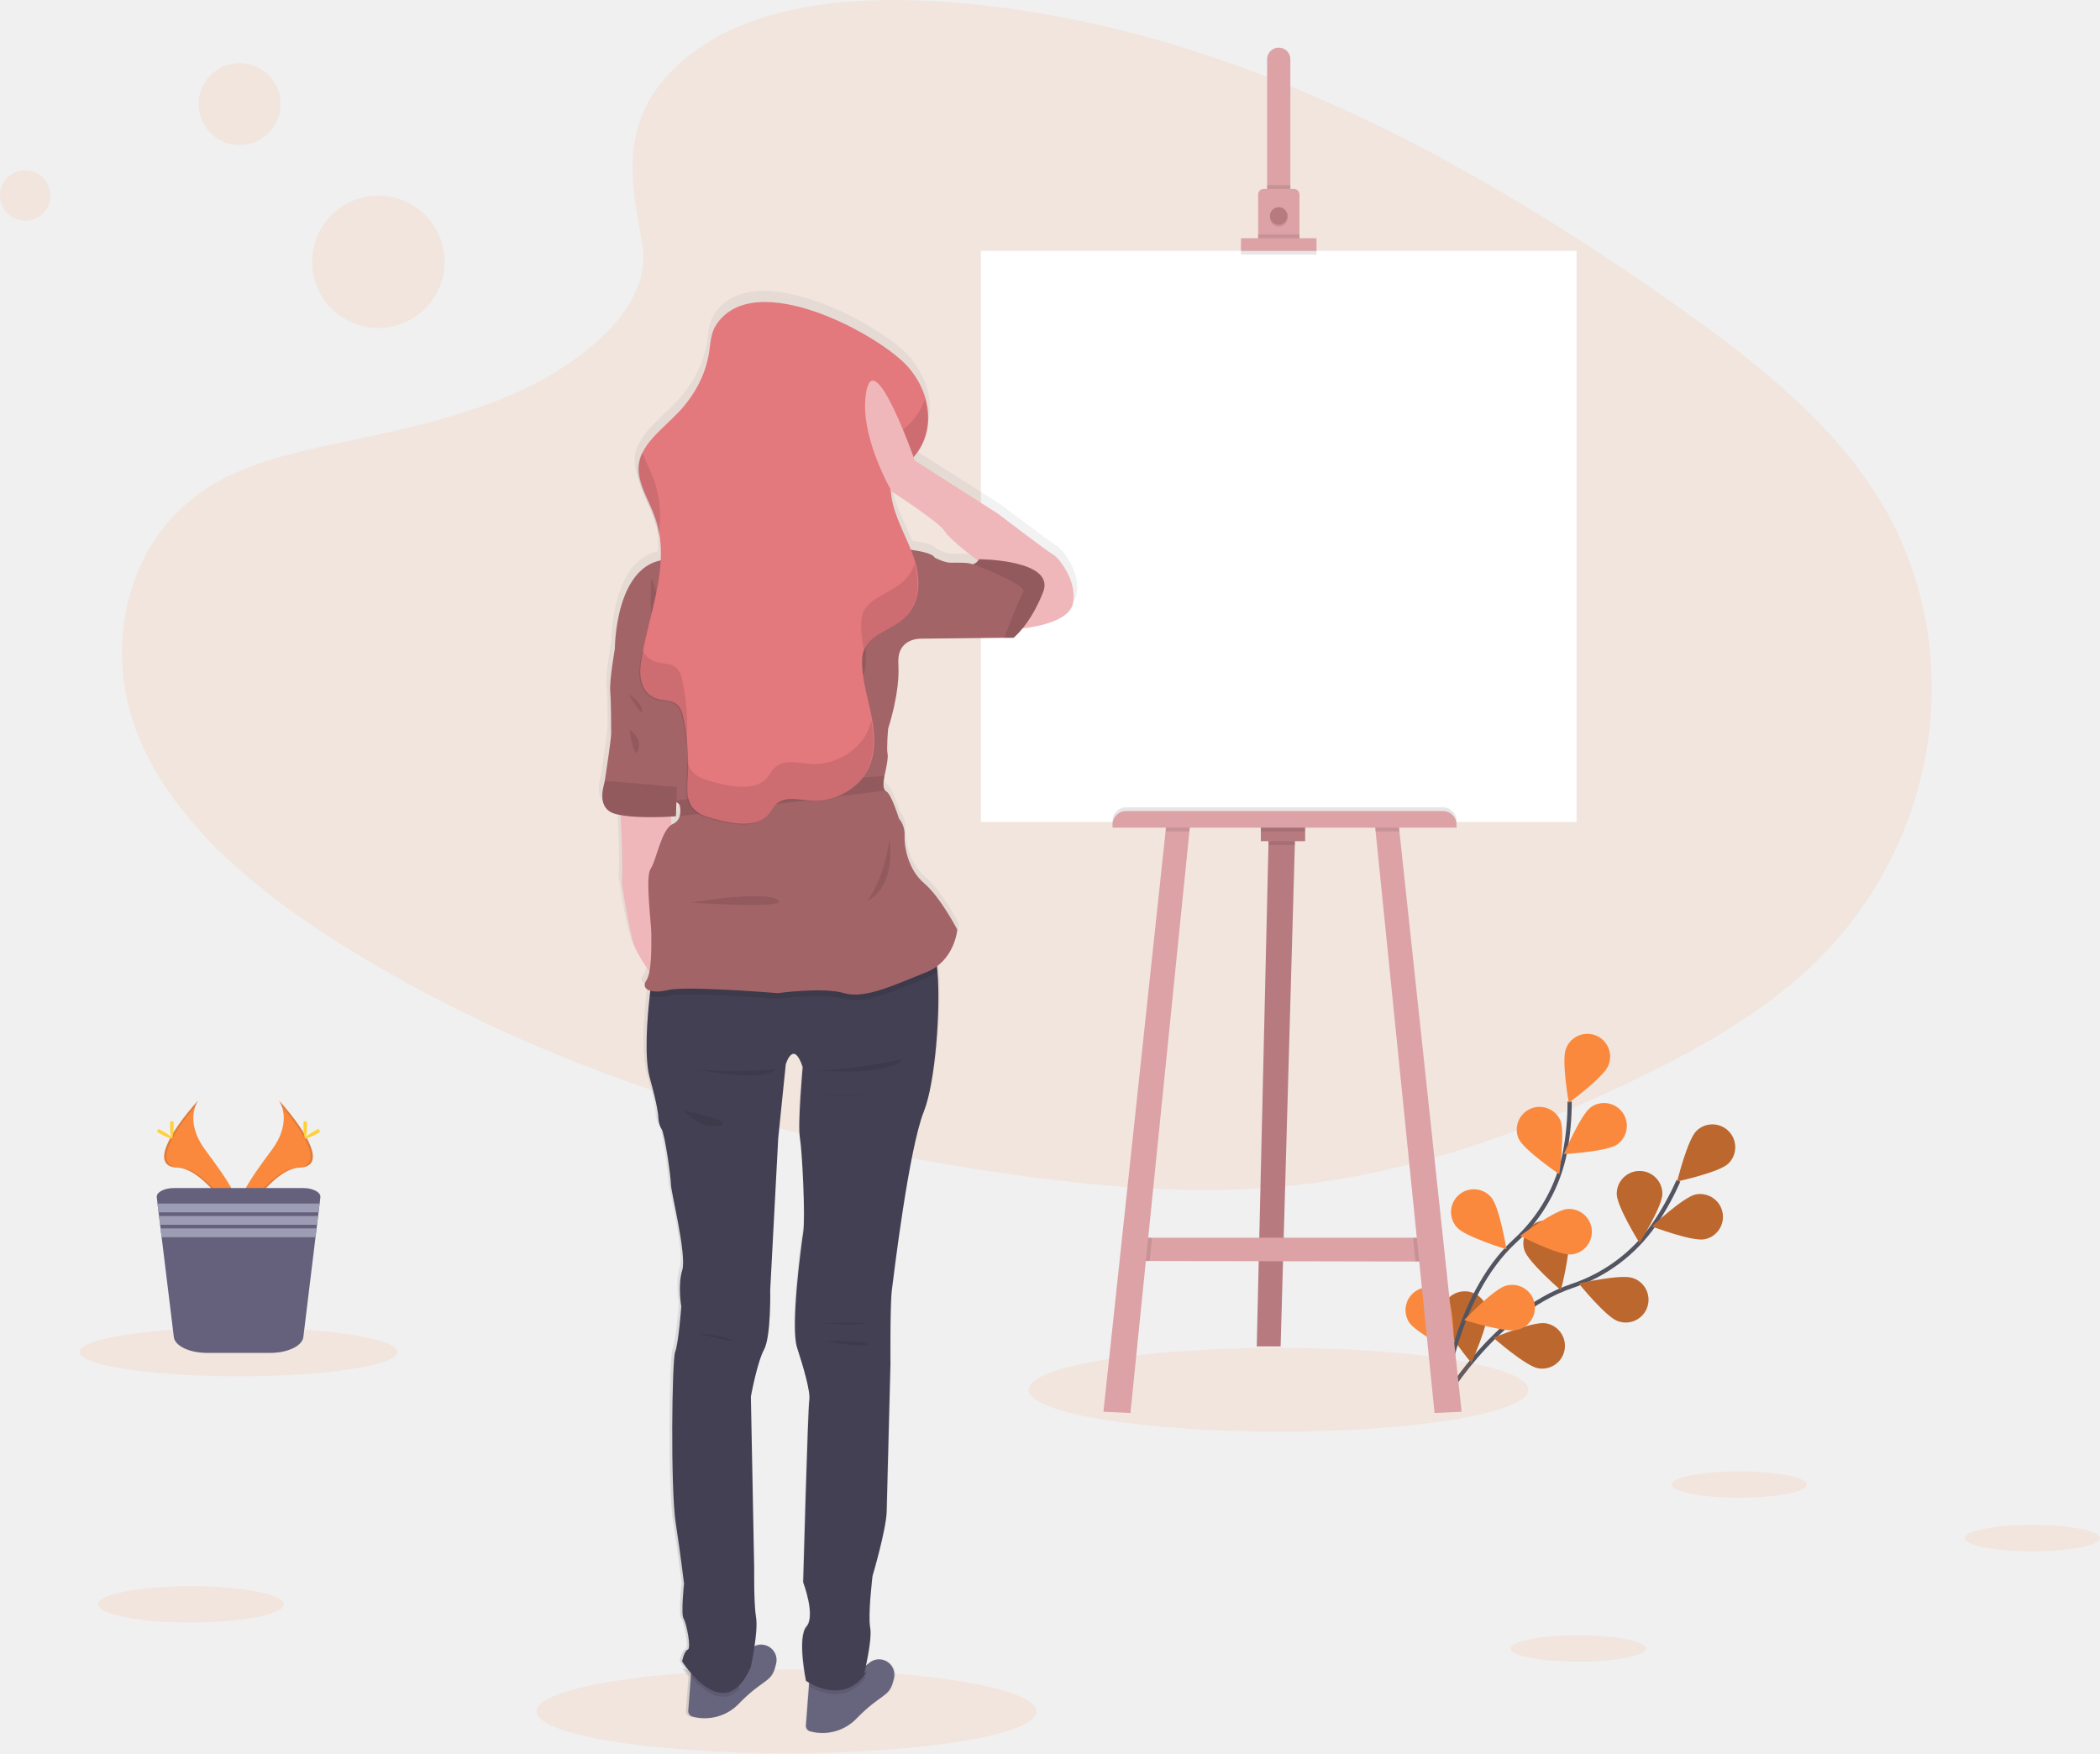
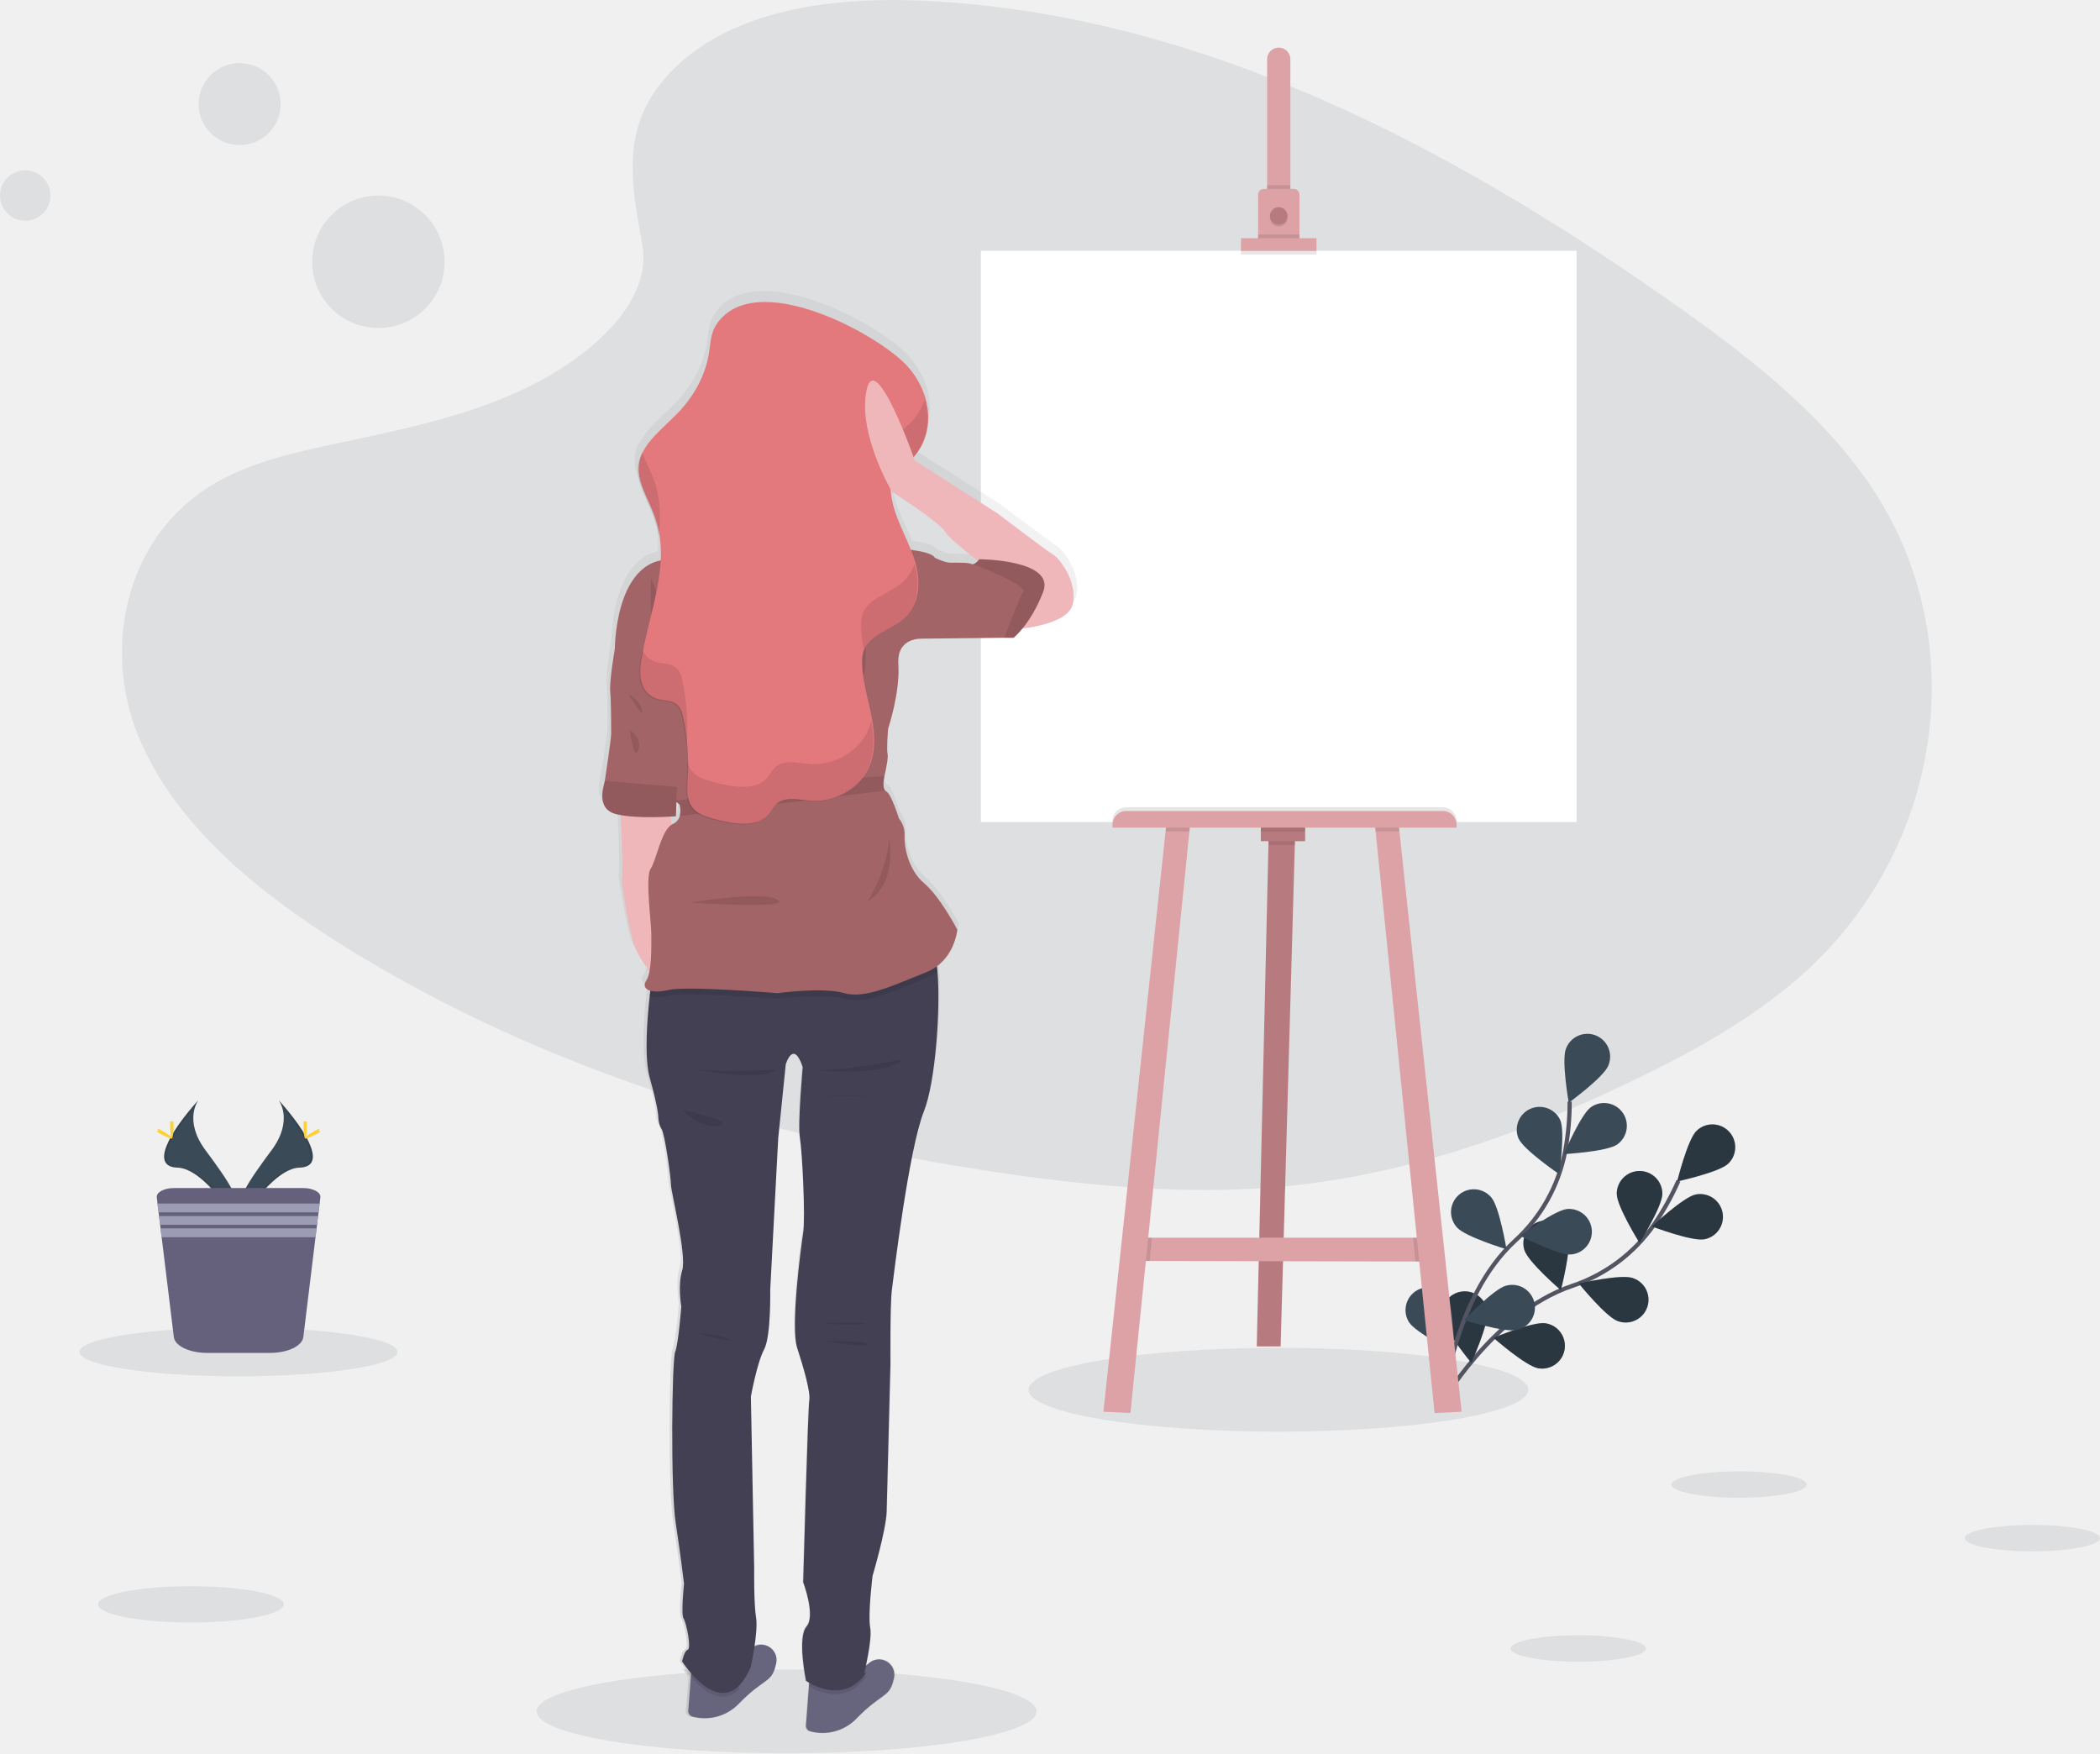
<svg xmlns="http://www.w3.org/2000/svg" id="ffe6bee8-e793-4e33-a4ab-3e285c6a5a44" data-name="Layer 1" width="998.95" height="833.99" viewBox="0 0 998.95 833.99">
  <defs>
    <linearGradient id="8849c9b4-5ff8-40d0-8d32-f1e3227b06d9" x1="499.14" y1="857.42" x2="499.14" y2="171.42" gradientUnits="userSpaceOnUse">
      <stop offset="0" stop-color="gray" stop-opacity="0.25" />
      <stop offset="0.54" stop-color="gray" stop-opacity="0.12" />
      <stop offset="1" stop-color="gray" stop-opacity="0.1" />
    </linearGradient>
  </defs>
-   <path d="M424.35,62.67c29.21-26,75.06-31.33,116.8-29.26,131.09,6.52,249.42,69.8,351.78,141.39,37.06,25.91,73.54,53.84,97.59,89.53,49,72.65,34.44,173.29-33.64,233.14-23.17,20.36-51.25,36-80.08,49.81-51.26,24.6-106.57,44.35-164.75,50-41.48,4-83.48.75-124.73-4.84C472.09,576.78,359,542.22,264.17,483.1,222.59,457.17,183.4,424.93,166.26,383S160.09,287.87,202.55,263c17.56-10.27,38.56-14.91,59.11-19.27,30.26-6.41,61-12.73,88.3-25.76,28.21-13.46,61.6-39.49,56-69.29C400,116.75,395.18,88.67,424.35,62.67Z" transform="translate(-100.52 -33.01)" fill="#fa893e" opacity="0.1" />
+   <path d="M424.35,62.67c29.21-26,75.06-31.33,116.8-29.26,131.09,6.52,249.42,69.8,351.78,141.39,37.06,25.91,73.54,53.84,97.59,89.53,49,72.65,34.44,173.29-33.64,233.14-23.17,20.36-51.25,36-80.08,49.81-51.26,24.6-106.57,44.35-164.75,50-41.48,4-83.48.75-124.73-4.84C472.09,576.78,359,542.22,264.17,483.1,222.59,457.17,183.4,424.93,166.26,383S160.09,287.87,202.55,263c17.56-10.27,38.56-14.91,59.11-19.27,30.26-6.41,61-12.73,88.3-25.76,28.21-13.46,61.6-39.49,56-69.29C400,116.75,395.18,88.67,424.35,62.67Z" transform="translate(-100.52 -33.01)" fill="#3a4a56" opacity="0.1" />
  <path d="M785.47,701.9s25.06-44.39,62.79-57.18a77.24,77.24,0,0,0,39.12-29.26,129.52,129.52,0,0,0,11.54-20.76" transform="translate(-100.52 -33.01)" fill="none" stroke="#535461" stroke-miterlimit="10" stroke-width="2" />
-   <path d="M922.66,586.49c-4.3,4.18-24.33,8.49-24.33,8.49s4.91-19.89,9.21-24.06a10.85,10.85,0,0,1,15.12,15.57Z" transform="translate(-100.52 -33.01)" fill="#fa893e" />
-   <path d="M911.33,622.48c-5.88,1.17-25-6.09-25-6.09s14.94-14,20.81-15.2a10.85,10.85,0,0,1,4.23,21.29Z" transform="translate(-100.52 -33.01)" fill="#fa893e" />
-   <path d="M870.08,661.42c-5.67-2-18.54-17.9-18.54-17.9s20-4.56,25.64-2.6a10.85,10.85,0,1,1-7.1,20.5Z" transform="translate(-100.52 -33.01)" fill="#fa893e" />
-   <path d="M832.23,683.86c-5.91-1-21.29-14.51-21.29-14.51s18.91-7.88,24.82-6.9a10.85,10.85,0,1,1-3.53,21.41Z" transform="translate(-100.52 -33.01)" fill="#fa893e" />
-   <path d="M869.59,600.85c0,6,10.84,23.37,10.84,23.37s10.86-17.37,10.86-23.36a10.85,10.85,0,1,0-21.7,0Z" transform="translate(-100.52 -33.01)" fill="#fa893e" />
-   <path d="M825.66,627.65c1.8,5.72,17.34,19.06,17.34,19.06s5.16-19.83,3.37-25.55a10.85,10.85,0,0,0-20.71,6.49Z" transform="translate(-100.52 -33.01)" fill="#fa893e" />
-   <path d="M786.54,659.55c.8,5.94,13.87,21.72,13.87,21.72s8.44-18.67,7.64-24.61a10.85,10.85,0,0,0-21.51,2.89Z" transform="translate(-100.52 -33.01)" fill="#fa893e" />
+   <path d="M922.66,586.49c-4.3,4.18-24.33,8.49-24.33,8.49s4.91-19.89,9.21-24.06a10.85,10.85,0,0,1,15.12,15.57Z" transform="translate(-100.52 -33.01)" fill="#3a4a56" />
+   <path d="M911.33,622.48c-5.88,1.17-25-6.09-25-6.09s14.94-14,20.81-15.2a10.85,10.85,0,0,1,4.23,21.29Z" transform="translate(-100.52 -33.01)" fill="#3a4a56" />
+   <path d="M870.08,661.42c-5.67-2-18.54-17.9-18.54-17.9s20-4.56,25.64-2.6a10.85,10.85,0,1,1-7.1,20.5Z" transform="translate(-100.52 -33.01)" fill="#3a4a56" />
+   <path d="M832.23,683.86c-5.91-1-21.29-14.51-21.29-14.51s18.91-7.88,24.82-6.9a10.85,10.85,0,1,1-3.53,21.41Z" transform="translate(-100.52 -33.01)" fill="#3a4a56" />
+   <path d="M869.59,600.85c0,6,10.84,23.37,10.84,23.37s10.86-17.37,10.86-23.36a10.85,10.85,0,1,0-21.7,0Z" transform="translate(-100.52 -33.01)" fill="#3a4a56" />
+   <path d="M825.66,627.65c1.8,5.72,17.34,19.06,17.34,19.06s5.16-19.83,3.37-25.55a10.85,10.85,0,0,0-20.71,6.49Z" transform="translate(-100.52 -33.01)" fill="#3a4a56" />
+   <path d="M786.54,659.55c.8,5.94,13.87,21.72,13.87,21.72s8.44-18.67,7.64-24.61a10.85,10.85,0,0,0-21.51,2.89Z" transform="translate(-100.52 -33.01)" fill="#3a4a56" />
  <path d="M922.66,586.49c-4.3,4.18-24.33,8.49-24.33,8.49s4.91-19.89,9.21-24.06a10.85,10.85,0,0,1,15.12,15.57Z" transform="translate(-100.52 -33.01)" opacity="0.25" />
  <path d="M911.33,622.48c-5.88,1.17-25-6.09-25-6.09s14.94-14,20.81-15.2a10.85,10.85,0,0,1,4.23,21.29Z" transform="translate(-100.52 -33.01)" opacity="0.25" />
  <path d="M870.08,661.42c-5.67-2-18.54-17.9-18.54-17.9s20-4.56,25.64-2.6a10.85,10.85,0,1,1-7.1,20.5Z" transform="translate(-100.52 -33.01)" opacity="0.25" />
  <path d="M832.23,683.86c-5.91-1-21.29-14.51-21.29-14.51s18.91-7.88,24.82-6.9a10.85,10.85,0,1,1-3.53,21.41Z" transform="translate(-100.52 -33.01)" opacity="0.25" />
  <path d="M869.59,600.85c0,6,10.84,23.37,10.84,23.37s10.86-17.37,10.86-23.36a10.85,10.85,0,1,0-21.7,0Z" transform="translate(-100.52 -33.01)" opacity="0.25" />
  <path d="M825.66,627.65c1.8,5.72,17.34,19.06,17.34,19.06s5.16-19.83,3.37-25.55a10.85,10.85,0,0,0-20.71,6.49Z" transform="translate(-100.52 -33.01)" opacity="0.25" />
  <path d="M786.54,659.55c.8,5.94,13.87,21.72,13.87,21.72s8.44-18.67,7.64-24.61a10.85,10.85,0,0,0-21.51,2.89Z" transform="translate(-100.52 -33.01)" opacity="0.25" />
  <path d="M786.91,701s4.92-50.74,34.24-77.72a77.24,77.24,0,0,0,23.9-42.61A129.14,129.14,0,0,0,847.19,557" transform="translate(-100.52 -33.01)" fill="none" stroke="#535461" stroke-miterlimit="10" stroke-width="2" />
-   <path d="M865.56,539.92c-2.24,5.56-18.8,17.62-18.8,17.62s-3.56-20.18-1.32-25.73a10.85,10.85,0,1,1,20.12,8.11Z" transform="translate(-100.52 -33.01)" fill="#fa893e" />
-   <path d="M869.79,577.41c-4.9,3.45-25.36,4.57-25.36,4.57s8-18.87,12.87-22.32a10.85,10.85,0,0,1,12.49,17.75Z" transform="translate(-100.52 -33.01)" fill="#fa893e" />
-   <path d="M847.86,629.73c-6,.5-24.2-8.86-24.2-8.86S840.07,608.61,846,608.1a10.85,10.85,0,0,1,1.82,21.63Z" transform="translate(-100.52 -33.01)" fill="#fa893e" />
-   <path d="M822.35,665.58c-5.8,1.5-25.34-4.64-25.34-4.64s14.09-14.87,19.89-16.37a10.85,10.85,0,1,1,5.45,21Z" transform="translate(-100.52 -33.01)" fill="#fa893e" />
-   <path d="M822.87,574.54c2.42,5.48,19.38,17,19.38,17s2.89-20.28.46-25.76a10.85,10.85,0,0,0-19.84,8.78Z" transform="translate(-100.52 -33.01)" fill="#fa893e" />
-   <path d="M793.57,616.85c3.95,4.5,23.57,10.4,23.57,10.4s-3.31-20.22-7.27-24.72a10.85,10.85,0,1,0-16.3,14.32Z" transform="translate(-100.52 -33.01)" fill="#fa893e" />
-   <path d="M770.73,661.87c3.14,5.11,21.48,14.23,21.48,14.23s.15-20.48-3-25.59a10.85,10.85,0,1,0-18.49,11.36Z" transform="translate(-100.52 -33.01)" fill="#fa893e" />
-   <ellipse cx="374.17" cy="814.05" rx="118.88" ry="19.93" fill="#fa893e" opacity="0.1" />
-   <ellipse cx="608.16" cy="661.06" rx="118.88" ry="19.93" fill="#fa893e" opacity="0.1" />
+   <path d="M865.56,539.92c-2.24,5.56-18.8,17.62-18.8,17.62s-3.56-20.18-1.32-25.73a10.85,10.85,0,1,1,20.12,8.11Z" transform="translate(-100.52 -33.01)" fill="#3a4a56" />
+   <path d="M869.79,577.41c-4.9,3.45-25.36,4.57-25.36,4.57s8-18.87,12.87-22.32a10.85,10.85,0,0,1,12.49,17.75Z" transform="translate(-100.52 -33.01)" fill="#3a4a56" />
+   <path d="M847.86,629.73c-6,.5-24.2-8.86-24.2-8.86S840.07,608.61,846,608.1a10.85,10.85,0,0,1,1.82,21.63Z" transform="translate(-100.52 -33.01)" fill="#3a4a56" />
+   <path d="M822.35,665.58c-5.8,1.5-25.34-4.64-25.34-4.64s14.09-14.87,19.89-16.37a10.85,10.85,0,1,1,5.45,21Z" transform="translate(-100.52 -33.01)" fill="#3a4a56" />
+   <path d="M822.87,574.54c2.42,5.48,19.38,17,19.38,17s2.89-20.28.46-25.76a10.85,10.85,0,0,0-19.84,8.78Z" transform="translate(-100.52 -33.01)" fill="#3a4a56" />
+   <path d="M793.57,616.85c3.95,4.5,23.57,10.4,23.57,10.4s-3.31-20.22-7.27-24.72a10.85,10.85,0,1,0-16.3,14.32Z" transform="translate(-100.52 -33.01)" fill="#3a4a56" />
+   <path d="M770.73,661.87c3.14,5.11,21.48,14.23,21.48,14.23s.15-20.48-3-25.59a10.85,10.85,0,1,0-18.49,11.36Z" transform="translate(-100.52 -33.01)" fill="#3a4a56" />
+   <ellipse cx="374.17" cy="814.05" rx="118.88" ry="19.93" fill="#3a4a56" opacity="0.1" />
+   <ellipse cx="608.16" cy="661.06" rx="118.88" ry="19.93" fill="#3a4a56" opacity="0.1" />
  <polygon points="616.05 398.03 615.94 401.92 609.18 640.44 597.82 640.44 603.39 401.92 603.5 397.43 616.05 398.03" fill="#b77b7f" />
  <polygon points="681.82 600.09 673.31 600.07 546.87 599.8 540.13 599.79 543.72 588.73 680.92 588.73 681.82 600.09" fill="#dda2a6" />
  <polygon points="616.05 398.03 615.94 401.92 603.39 401.92 603.5 397.43 616.05 398.03" opacity="0.1" />
  <rect x="599.77" y="392.2" width="21.07" height="7.93" fill="#b77b7f" />
  <polygon points="547.99 588.73 546.87 599.8 540.13 599.79 543.72 588.73 547.99 588.73" opacity="0.1" />
  <polygon points="566.14 392.05 565.79 395.49 537.74 672.13 524.89 671.52 554.45 395.49 554.78 392.35 566.14 392.05" fill="#dda2a6" />
  <polygon points="681.82 600.09 673.31 600.07 672.16 588.73 680.92 588.73 681.82 600.09" opacity="0.1" />
  <polygon points="695.27 671.52 682.41 672.13 654.37 395.49 654.02 392.05 665.37 392.35 665.7 395.49 695.27 671.52" fill="#dda2a6" />
  <rect x="466.6" y="119.3" width="283.36" height="271.7" fill="#fff" />
  <path d="M714.33,61.44v65.61H703.28V61.44a5.53,5.53,0,1,1,11.05,0Z" transform="translate(-100.52 -33.01)" fill="#dda2a6" />
  <rect x="602.75" y="88.07" width="11.06" height="5.97" opacity="0.1" />
  <path d="M718.67,125.56v21.66H699V125.56a2.68,2.68,0,0,1,2.69-2.69H716A2.69,2.69,0,0,1,718.67,125.56Z" transform="translate(-100.52 -33.01)" fill="#dda2a6" />
  <circle cx="608.28" cy="103.61" r="4.18" opacity="0.1" />
  <circle cx="608.28" cy="102.71" r="4.18" fill="#b77b7f" />
  <rect x="598.42" y="111.53" width="19.73" height="2.69" opacity="0.1" />
  <rect x="590.35" y="115.12" width="35.87" height="5.98" opacity="0.1" />
  <rect x="590.35" y="113.32" width="35.87" height="5.98" fill="#dda2a6" />
  <path d="M535.72,384H686.37a6.5,6.5,0,0,1,6.5,6.5v1.42a0,0,0,0,1,0,0H529.22a0,0,0,0,1,0,0v-1.42A6.5,6.5,0,0,1,535.72,384Z" opacity="0.1" />
  <polygon points="554.78 392.35 566.14 392.05 565.79 395.49 554.45 395.49 554.78 392.35" opacity="0.1" />
  <rect x="599.77" y="392.2" width="21.07" height="3.29" opacity="0.1" />
  <polygon points="665.7 395.49 654.37 395.49 654.02 392.05 665.37 392.35 665.7 395.49" opacity="0.1" />
  <path d="M535.72,385.77H686.37a6.5,6.5,0,0,1,6.5,6.5v1.42a0,0,0,0,1,0,0H529.22a0,0,0,0,1,0,0v-1.42A6.5,6.5,0,0,1,535.72,385.77Z" fill="#dda2a6" />
  <path d="M603.21,292.64c-2.27-1.2-27-19.88-27-19.88l-39.91-25.31s-.21-.6-.59-1.63c10.95-12.43,8.56-30.47-2.58-43.15-13.5-15.38-74.5-48.49-92.88-20.17-2.57,4-2.66,8.54-3.33,12.94-1.57,10.27-6.63,20.22-14.57,28.6-6.12,6.47-14.15,12.43-17.67,19.75,0-.09-.07-.18-.1-.28a18.36,18.36,0,0,0-1.83,5C401,257.44,407,266,410.19,274.69a47.5,47.5,0,0,1,2.32,9.08c.08-.62.15-1.23.22-1.85a58.06,58.06,0,0,1,.79,13.36c-22.15,4.51-22.16,42.4-22.16,42.4s-2.73,15.06-2.27,20.49.45,17.17.45,20-2.73,20.48-3,22.6a.51.51,0,0,1,0,.09c-.4,2.32-4.55,13.5,5.48,16,.7.18,1.44.33,2.21.47.43,9.05,1.21,28,.52,32.22,0,0,3.65,25.46,6.68,31.93a73.44,73.44,0,0,0,6.7,10.82,11.92,11.92,0,0,1-1.54,4.39c-1.55,2.23-.75,4.06,1.84,4.85-.09.77-.19,1.64-.3,2.62-1.11,9.82-2.77,29.34.05,39.23,3.87,13.56,4.1,18.08,4.1,18.08s0,4.06,1.6,6.32,4.55,23.28,4.55,26.67,7.74,33.89,5.46,41.12-.45,17.4-.45,17.4-1.37,17.85-3,21.69-2.28,65.75.22,81.79,4.1,29.37,4.1,29.37-1.59,14.69-.23,16.72,3.87,14.24,2.05,14.91-2.73,5.65-2.73,5.65a50.39,50.39,0,0,0,3.11,4.23,17,17,0,0,1-2.05-.87c.72,1,1.8,2.42,3.13,4l-1.25,16.25a2.72,2.72,0,0,0,2,2.85,22.87,22.87,0,0,0,22.62-6.36c11.38-11.52,15.25-9.94,17.3-16.94.22-.75.41-1.49.57-2.19,1.47-6.24-5.18-10.88-10.47-8.22.73-4.94,1.3-10.55.75-13.72-1.14-6.55-.91-23.72-.91-23.72l-1.59-82.25s2.95-16.27,6.37-22.59,3-28.47,3-28.47l3.87-72.76,3.64-35.47s3.64-12.2,8.19,1.36c0,0-2.5,27.33-1.36,33.89s2.73,38.41,1.59,45.41-6.14,45.42-3,55.13S486,694.15,485.3,698s-3,87.21-3,87.21,6.15,16,1.6,21.24-.23,26-.23,26,.55.39,1.49.93l-.13,1.73-1.43,18.69a2.74,2.74,0,0,0,2,2.86,22.86,22.86,0,0,0,22.62-6.36c11.38-11.53,15.25-9.94,17.3-16.95.22-.75.41-1.48.58-2.19,1.6-6.81-6.5-11.75-11.92-7.3l-.27.23a9.41,9.41,0,0,1-.89.67,4.3,4.3,0,0,1-.45.29c1.14-5.16,2.8-14,2-18.14-1.14-6.1,1.13-24.62,1.13-24.62s6.6-22.15,6.83-31l1.82-70.49s-.22-28.7.69-35.7,8.19-67.56,15.47-85.64c5.59-13.84,8.09-49.16,6.61-67.07-.08-.88-.16-1.73-.26-2.52,8.93-6.59,9.82-17.55,9.82-17.55s-8.2-15.66-16.09-22.29S531,432,531.28,427.15a11.88,11.88,0,0,0-2.73-8.13s-3.64-11.75-6.07-12.95a1.9,1.9,0,0,1-.53-.4c-1.65-1.77-.38-6.83-.38-6.83l0-.16c.29-1.17,2-8.75,1.49-10.69-.61-2.1.3-12.05.3-12.05s5.77-17.17,4.86-30.73,11.84-12.35,11.84-12.35l39.37-.41,4.48,0a31.53,31.53,0,0,0,4.31-4.46c7.5-.89,22.67-3.72,24.37-12C614.9,305,605.49,293.85,603.21,292.64ZM420.81,418l.27-6.89c.93.8,1.55,1.31,1.55,1.31a10.78,10.78,0,0,1,.07,5.52,5.89,5.89,0,0,1-3.41,3.82,4.14,4.14,0,0,0-.55.29l-.38-3.89Zm142.8-121c-1.67-.75-7.29-.6-10.18-.6s-7.58-2.41-7.58-2.41c-1-1.95-6.53-3.11-11.45-3.77-3.74-9.22-9-18.21-9.71-27.82,0-.35,0-.7-.05-1.05l.57,1s22.92,14.62,25.5,19c2,3.34,11.63,10.8,16.09,14.14a4.59,4.59,0,0,1-2.45,1.64A1.35,1.35,0,0,1,563.61,297Z" transform="translate(-100.52 -33.01)" fill="url(#8849c9b4-5ff8-40d0-8d32-f1e3227b06d9)" />
  <path d="M525.76,831.22c-.17.7-.35,1.43-.57,2.17-2,7-5.83,5.38-17,16.81a22.38,22.38,0,0,1-22.27,6.32,2.7,2.7,0,0,1-2-2.84l1.41-18.54.67-8.92s17.84,5,26.92-1.35a10.77,10.77,0,0,0,.88-.67A2.75,2.75,0,0,0,514,824,7.29,7.29,0,0,1,525.76,831.22Z" transform="translate(-100.52 -33.01)" fill="#67647e" />
  <path d="M469.76,824.22c-.17.7-.35,1.43-.57,2.17-2,7-5.83,5.38-17,16.81a22.38,22.38,0,0,1-22.27,6.32,2.7,2.7,0,0,1-2-2.84l1.41-18.54.67-8.92s17.84,5,26.92-1.35a10.77,10.77,0,0,0,.88-.67A2.75,2.75,0,0,0,458,817,7.29,7.29,0,0,1,469.76,824.22Z" transform="translate(-100.52 -33.01)" fill="#67647e" />
  <path d="M451.33,827l.72,9.64c-10.24,10.23-22.43-5-26-10C435.44,831.48,451.33,827,451.33,827Z" transform="translate(-100.52 -33.01)" opacity="0.1" />
  <path d="M511.52,830.92l1.34-.89c-9.35,14.22-23.24,7.66-27.57,5.11l.67-8.92s17.84,5,26.92-1.35C512.17,828.35,511.52,830.92,511.52,830.92Z" transform="translate(-100.52 -33.01)" opacity="0.1" />
  <path d="M540,561.69c-7.18,17.93-14.35,78-15.25,85s-.67,35.42-.67,35.42L522.28,752c-.23,8.75-6.73,30.72-6.73,30.72s-2.24,18.38-1.12,24.43-2.91,22-2.91,22l1.34-.9c-11.21,17-28.92,4.26-28.92,4.26s-4.26-20.62.23-25.78-1.57-21.07-1.57-21.07,2.24-82.72,2.91-86.53-2.69-15.47-5.83-25.11,1.8-47.75,2.92-54.7-.45-38.56-1.57-45.06,1.34-33.63,1.34-33.63c-4.48-13.45-8.07-1.34-8.07-1.34l-3.59,35.19-3.81,72.19s.45,22-2.91,28.25-6.28,22.41-6.28,22.41l1.57,81.61s-.22,17,.9,23.53-2.47,23.32-2.47,23.32C445.16,855.36,425,823.3,425,823.3s.9-4.93,2.69-5.6-.67-12.78-2-14.8.22-16.59.22-16.59-1.57-13.22-4-29.14-1.79-77.34-.22-81.15,2.91-21.52,2.91-21.52-1.79-10.09.45-17.27-5.38-37.43-5.38-40.8-2.91-24.21-4.48-26.45-1.57-6.28-1.57-6.28-.22-4.48-4-17.93c-2.78-9.82-1.14-29.18-.05-38.93.39-3.61.73-5.91.73-5.91S538.87,480.08,544,484.79c1.2,1.11,2,4.92,2.47,10.35C548,512.9,545.48,548,540,561.69Z" transform="translate(-100.52 -33.01)" fill="#444053" />
  <path d="M491.34,662.49c.6,0,14.8,1.2,20,.15S491.34,662.49,491.34,662.49Z" transform="translate(-100.52 -33.01)" opacity="0.1" />
  <path d="M492.39,670.86S512,674.3,513,672.51,492.39,670.86,492.39,670.86Z" transform="translate(-100.52 -33.01)" opacity="0.1" />
  <path d="M432.46,667.27s10.16.45,15.69,3S432.46,667.27,432.46,667.27Z" transform="translate(-100.52 -33.01)" opacity="0.1" />
  <path d="M395.54,415.9s1.64,31.23.75,36.76c0,0,3.58,25.26,6.57,31.68s9.42,14.5,9.42,14.5l8.82-62L419,415.6Z" transform="translate(-100.52 -33.01)" fill="#efb7b9" />
  <circle cx="387.68" cy="206.09" r="34.52" fill="#efb7b9" />
  <path d="M470.27,255.23s-10.76,21.08-21.52,30.94,64.56,21.07,66.35,21.07S501.65,262.41,504.34,257,470.27,255.23,470.27,255.23Z" transform="translate(-100.52 -33.01)" fill="#efb7b9" />
  <path d="M546.49,495.14a22.43,22.43,0,0,1-5.54,3.1c-13.74,5.38-28.69,12.85-38.85,9.87s-31.68,0-31.68,0-43.35-3.59-52-1.5c-3.94.95-7,.91-9,.23.39-3.61.73-5.91.73-5.91S538.87,480.08,544,484.79C545.22,485.9,546,489.71,546.49,495.14Z" transform="translate(-100.52 -33.01)" opacity="0.1" />
  <path d="M555.9,475.22s-1.19,14.95-14.95,20.33-28.69,12.85-38.85,9.87-31.68,0-31.68,0-43.35-3.59-52-1.5-13.16-.59-10.47-4.48,2.4-16.74,2.4-22.12-3-27.2-.31-31.09S415.12,427.4,420.5,425a5.86,5.86,0,0,0,3.36-3.79,10.84,10.84,0,0,0-.07-5.47s-.91-.75-2.16-1.86c-3.17-2.83-8.53-8.08-6.81-9.8,2.39-2.4,0-17.94,0-17.94s-5.68-11.95-3.58-16.43S393,341.61,393,341.61s0-40.64,24.51-42.44c0,0,17.34.6,19.43-7.17s15.84-12.26,15.84-12.26l31.39,6.88s27.79,6,32.88,2.39,9,4.78,9,4.78,17.33.9,19.12,4.49-5.67,38.55-5.67,38.55-12.56-1.19-11.66,12.26S523,379.58,523,379.58s-.9,9.86-.3,11.95c.56,1.93-1.18,9.45-1.46,10.61l0,.15s-1.25,5,.37,6.78a2,2,0,0,0,.52.4c2.4,1.19,6,12.85,6,12.85a11.83,11.83,0,0,1,2.69,8.07c-.29,4.79,1.5,16.14,9.27,22.72S555.9,475.22,555.9,475.22Z" transform="translate(-100.52 -33.01)" fill="#a36468" />
  <path d="M422.59,406l0,1.27-.54,14s-18.39,1.49-28.4-1-5.8-13.6-5.4-15.9a.37.37,0,0,0,0-.09c.29-2.1,3-19.58,3-22.42s0-14.5-.45-19.88S393,341.61,393,341.61l1.94-2.38L416,347.3Z" transform="translate(-100.52 -33.01)" fill="#a36468" />
  <path d="M422.54,407.3l-.54,14s-18.39,1.49-28.4-1-5.8-13.6-5.4-15.9Z" transform="translate(-100.52 -33.01)" opacity="0.1" />
  <path d="M423.86,421.22a10.84,10.84,0,0,0-.07-5.47s-.91-.75-2.16-1.86c15.83-2.21,78.52-10.81,99.63-11.75l0,.15s-1.25,5,.37,6.78Z" transform="translate(-100.52 -33.01)" opacity="0.1" />
  <path d="M523.62,432s3.89,22-10.61,29.74C513,461.78,521.23,450.87,523.62,432Z" transform="translate(-100.52 -33.01)" opacity="0.1" />
  <path d="M428.72,462.37s35-6,41.85-1.34S428.72,462.37,428.72,462.37Z" transform="translate(-100.52 -33.01)" opacity="0.1" />
  <path d="M511.52,326.22s-5.38,22.12-1.35,27.2S511.52,326.22,511.52,326.22Z" transform="translate(-100.52 -33.01)" opacity="0.1" />
  <path d="M410.19,308.14s4.93,8.22,1.94,16.74S410.19,308.14,410.19,308.14Z" transform="translate(-100.52 -33.01)" opacity="0.1" />
  <path d="M400,380.18s6.28,3.73,4.19,9.56S400,380.18,400,380.18Z" transform="translate(-100.52 -33.01)" opacity="0.1" />
  <path d="M399.43,363.14s5.82,3.14,6.57,7.77S399.43,363.14,399.43,363.14Z" transform="translate(-100.52 -33.01)" opacity="0.1" />
  <path d="M485.81,541.88s36.62,3.74,43.94-4.93C529.75,537,496.72,543.53,485.81,541.88Z" transform="translate(-100.52 -33.01)" opacity="0.1" />
  <path d="M422.59,539.79s39.31,9.27,47.08,1.94C469.67,541.73,435.89,544.27,422.59,539.79Z" transform="translate(-100.52 -33.01)" opacity="0.1" />
  <path d="M488.65,554s16.44,0,24.06.45S488.65,554,488.65,554Z" transform="translate(-100.52 -33.01)" opacity="0.1" />
  <path d="M425.28,561s8.07,9.12,17.19,7.48S425.28,561,425.28,561Z" transform="translate(-100.52 -33.01)" opacity="0.1" />
  <path d="M441.13,187.65c-2.53,3.93-2.62,8.48-3.28,12.84-1.54,10.19-6.53,20.06-14.34,28.38-7.17,7.62-17,14.53-18.86,23.84-1.76,8.84,4.21,17.35,7.34,26,8.25,22.69-3.27,46.49-6.63,69.91-.93,6.47.19,14.74,8.16,16.89,2.49.68,5.34.59,7.58,1.67,3,1.44,3.92,4.43,4.47,7.12a108.82,108.82,0,0,1,2.06,29.28c-.36,5.5-.76,11.83,4.44,15.61,2.36,1.73,5.54,2.61,8.61,3.44,8.19,2.21,18.78,4,24.3-1.19,2.32-2.17,3.19-5.23,6.08-6.95,4.33-2.57,10.47-.83,15.92-.56,11.19.56,21.47-6,25.88-13.91s4-17,2.4-25.53-4.46-17-4.66-25.66c-.07-3,.2-6.05,1.92-8.71,3.33-5.15,11.08-7.49,16.38-11.54,9.93-7.6,9.9-20.05,6.29-30.47S525.1,277.7,524.3,266.93a11.87,11.87,0,0,1,1.47-7.53c1.42-2.19,3.9-3.83,6-5.64,14.49-12.24,12.78-32.34.8-46.1C519.31,192.41,459.23,159.56,441.13,187.65Z" transform="translate(-100.52 -33.01)" fill="#e3787d" />
  <g opacity="0.1">
    <path d="M413.83,288.13c1.13-9.09.92-18.1-2.29-26.95-1.58-4.34-3.87-8.65-5.54-13a18.76,18.76,0,0,0-1.8,5c-1.76,8.84,4.21,17.35,7.34,26A47.28,47.28,0,0,1,413.83,288.13Z" transform="translate(-100.52 -33.01)" />
    <path d="M427.18,386.05a109.22,109.22,0,0,0-2.05-29.28c-.56-2.69-1.48-5.67-4.48-7.11-2.24-1.08-5.09-1-7.58-1.67a10.33,10.33,0,0,1-7-5.78c-.46,2.28-.86,4.55-1.19,6.83-.93,6.47.19,14.74,8.16,16.89,2.49.67,5.34.58,7.58,1.66,3,1.44,3.92,4.43,4.48,7.12a110.81,110.81,0,0,1,1.92,13.52C427.09,387.49,427.13,386.77,427.18,386.05Z" transform="translate(-100.52 -33.01)" />
    <path d="M512.42,382.5c-4.42,7.94-14.7,14.47-25.89,13.91-5.45-.28-11.59-2-15.91.56-2.89,1.71-3.77,4.78-6.09,6.95-5.52,5.15-16.11,3.4-24.3,1.19-3.07-.84-6.24-1.71-8.61-3.44a10.8,10.8,0,0,1-4.25-6.9c.06,3.07,0,6.15-.19,9.22-.36,5.5-.76,11.83,4.44,15.62,2.37,1.72,5.54,2.6,8.61,3.43,8.19,2.21,18.78,4,24.3-1.19,2.32-2.17,3.2-5.23,6.09-7,4.32-2.57,10.46-.83,15.91-.56,11.19.56,21.47-6,25.89-13.91,4.24-7.64,4.05-16.28,2.57-24.53A26.87,26.87,0,0,1,512.42,382.5Z" transform="translate(-100.52 -33.01)" />
    <path d="M531.36,236.28c-2.14,1.8-4.62,3.45-6,5.64a11.87,11.87,0,0,0-1.47,7.53,40.06,40.06,0,0,0,2.06,9.6,39.94,39.94,0,0,1,5.45-4.84c9.8-8.27,12.18-20.14,9-31.22A28.54,28.54,0,0,1,531.36,236.28Z" transform="translate(-100.52 -33.01)" />
    <path d="M528.45,311.05c-5.29,4.05-13.05,6.4-16.37,11.55-1.73,2.66-2,5.73-1.93,8.7a60.08,60.08,0,0,0,1.28,10.4,9.62,9.62,0,0,1,.65-1.17c3.32-5.15,11.08-7.49,16.37-11.54,9.07-6.94,9.83-17.92,7.15-27.71A20.76,20.76,0,0,1,528.45,311.05Z" transform="translate(-100.52 -33.01)" />
  </g>
  <path d="M582.8,332.35s25.86-1.34,28.1-12.25-7-22-9.26-23.17S575,277.2,575,277.2l-39.3-25.1s-18.83-54-23-33.33,12.11,48.12,12.11,48.12,22.56,14.5,25.1,18.83S568,301.41,568,301.41Z" transform="translate(-100.52 -33.01)" fill="#efb7b9" />
  <path d="M596.7,314.71c-6.12,15.55-14.05,21.68-14.05,21.68l-4.41,0-38.77.4L535,324.58l6.28-26.46,3.88.16s4.64,2.39,7.47,2.39,8.38-.15,10,.59a1.23,1.23,0,0,0,.73.11c1.47-.15,3-2.35,3-2.35S602.83,299.17,596.7,314.71Z" transform="translate(-100.52 -33.01)" fill="#a36468" />
  <path d="M596.7,314.71c-6.12,15.55-14.05,21.68-14.05,21.68l-4.41,0c2.3-6.16,7.15-18.8,9-21.72,1.81-2.76-14.43-9.63-23.93-13.34,1.47-.15,3-2.35,3-2.35S602.83,299.17,596.7,314.71Z" transform="translate(-100.52 -33.01)" opacity="0.1" />
-   <ellipse cx="90.82" cy="763.14" rx="44.18" ry="8.64" fill="#fa893e" opacity="0.1" />
-   <ellipse cx="827.28" cy="706.15" rx="32.18" ry="6.29" fill="#fa893e" opacity="0.1" />
-   <ellipse cx="966.77" cy="731.64" rx="32.18" ry="6.29" fill="#fa893e" opacity="0.1" />
-   <ellipse cx="750.78" cy="784.14" rx="32.18" ry="6.29" fill="#fa893e" opacity="0.1" />
-   <path d="M233.09,556.31s7.24,9.47-3.34,23.75S210.46,606.4,214,615.31c0,0,15.95-26.53,28.94-26.9S247.38,572.27,233.09,556.31Z" transform="translate(-100.52 -33.01)" fill="#fa893e" />
+   <ellipse cx="90.82" cy="763.14" rx="44.18" ry="8.64" fill="#3a4a56" opacity="0.1" />
+   <ellipse cx="827.28" cy="706.15" rx="32.18" ry="6.29" fill="#3a4a56" opacity="0.1" />
+   <ellipse cx="966.77" cy="731.64" rx="32.18" ry="6.29" fill="#3a4a56" opacity="0.1" />
+   <ellipse cx="750.78" cy="784.14" rx="32.18" ry="6.29" fill="#3a4a56" opacity="0.1" />
+   <path d="M233.09,556.31s7.24,9.47-3.34,23.75S210.46,606.4,214,615.31c0,0,15.95-26.53,28.94-26.9S247.38,572.27,233.09,556.31Z" transform="translate(-100.52 -33.01)" fill="#3a4a56" />
  <path d="M233.09,556.31a11.79,11.79,0,0,1,1.48,3c12.67,14.89,19.42,28.78,7.24,29.13-11.34.32-24.95,20.61-28.21,25.73a9.44,9.44,0,0,0,.39,1.17s15.95-26.53,28.94-26.9S247.38,572.27,233.09,556.31Z" transform="translate(-100.52 -33.01)" opacity="0.1" />
  <path d="M246.54,568.37c0,3.33-.37,6-.83,6s-.84-2.7-.84-6,.47-1.76.93-1.76S246.54,565,246.54,568.37Z" transform="translate(-100.52 -33.01)" fill="#ffd037" />
  <path d="M251.16,572.35c-2.92,1.59-5.47,2.56-5.69,2.15s2-2,4.89-3.62,1.77-.43,2,0S254.08,570.75,251.16,572.35Z" transform="translate(-100.52 -33.01)" fill="#ffd037" />
-   <path d="M194.88,556.31s-7.24,9.47,3.34,23.75S217.51,606.4,214,615.31c0,0-16-26.53-29-26.9S180.59,572.27,194.88,556.31Z" transform="translate(-100.52 -33.01)" fill="#fa893e" />
+   <path d="M194.88,556.31s-7.24,9.47,3.34,23.75S217.51,606.4,214,615.31c0,0-16-26.53-29-26.9S180.59,572.27,194.88,556.31Z" transform="translate(-100.52 -33.01)" fill="#3a4a56" />
  <path d="M194.88,556.31a11.79,11.79,0,0,0-1.48,3c-12.67,14.89-19.42,28.78-7.24,29.13,11.34.32,25,20.61,28.21,25.73a11.41,11.41,0,0,1-.38,1.17s-16-26.53-29-26.9S180.59,572.27,194.88,556.31Z" transform="translate(-100.52 -33.01)" opacity="0.1" />
  <path d="M181.43,568.37c0,3.33.37,6,.83,6s.84-2.7.84-6-.47-1.76-.93-1.76S181.43,565,181.43,568.37Z" transform="translate(-100.52 -33.01)" fill="#ffd037" />
  <path d="M176.81,572.35c2.93,1.59,5.47,2.56,5.7,2.15s-2-2-4.9-3.62-1.77-.43-2,0S173.89,570.75,176.81,572.35Z" transform="translate(-100.52 -33.01)" fill="#ffd037" />
-   <ellipse cx="113.46" cy="643.07" rx="75.65" ry="11.61" fill="#fa893e" opacity="0.1" />
+   <ellipse cx="113.46" cy="643.07" rx="75.65" ry="11.61" fill="#3a4a56" opacity="0.1" />
  <path d="M252.92,602.56l-.36,3-.51,4.17-.21,1.74-.51,4.18-.22,1.74-.51,4.17L244.82,669c-.52,4.24-7.44,7.54-15.8,7.54H199c-8.36,0-15.27-3.3-15.79-7.54l-5.79-47.45-.51-4.17-.21-1.74-.52-4.18-.21-1.74-.51-4.17-.36-3c-.29-2.4,3.45-4.42,8.18-4.42h61.52C249.47,598.14,253.22,600.16,252.92,602.56Z" transform="translate(-100.52 -33.01)" fill="#65617d" />
  <polygon points="152.03 572.5 151.53 576.68 75.39 576.68 74.89 572.5 152.03 572.5" fill="#9d9cb5" />
  <polygon points="151.31 578.42 150.81 582.59 76.12 582.59 75.61 578.42 151.31 578.42" fill="#9d9cb5" />
  <polygon points="150.59 584.33 150.08 588.5 76.84 588.5 76.33 584.33 150.59 584.33" fill="#9d9cb5" />
-   <circle cx="179.99" cy="124.52" r="31.5" fill="#fa893e" opacity="0.1" />
-   <circle cx="113.99" cy="49.52" r="19.5" fill="#fa893e" opacity="0.1" />
-   <circle cx="12" cy="93.02" r="12" fill="#fa893e" opacity="0.1" />
+   <circle cx="179.99" cy="124.52" r="31.5" fill="#3a4a56" opacity="0.1" />
+   <circle cx="113.99" cy="49.52" r="19.5" fill="#3a4a56" opacity="0.1" />
+   <circle cx="12" cy="93.02" r="12" fill="#3a4a56" opacity="0.1" />
</svg>
